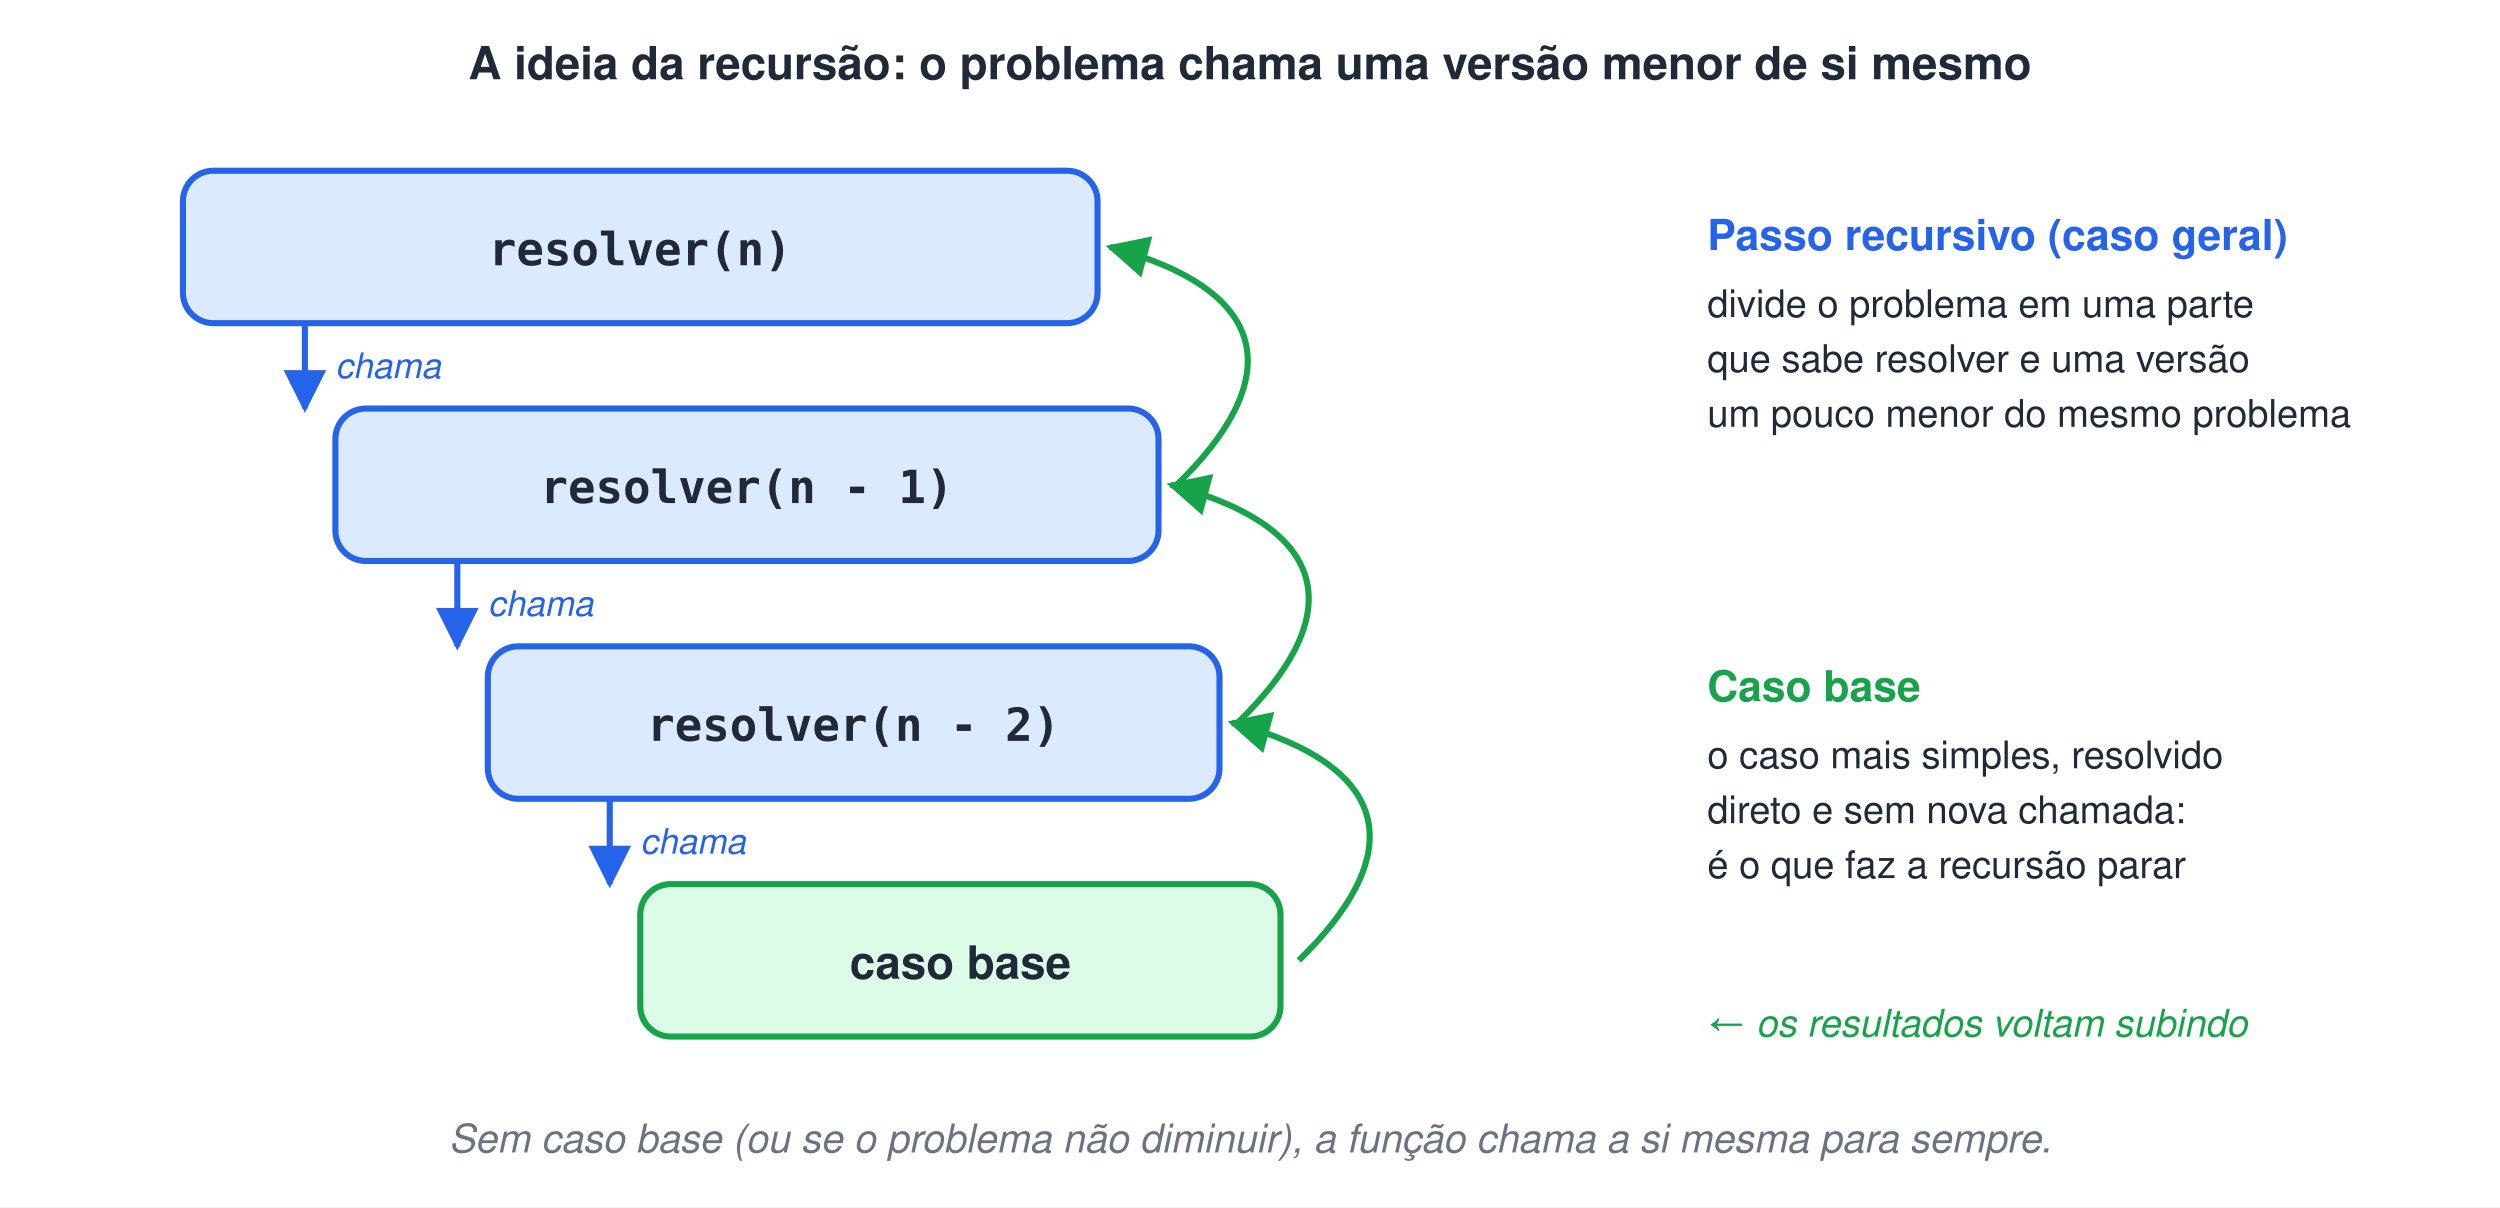
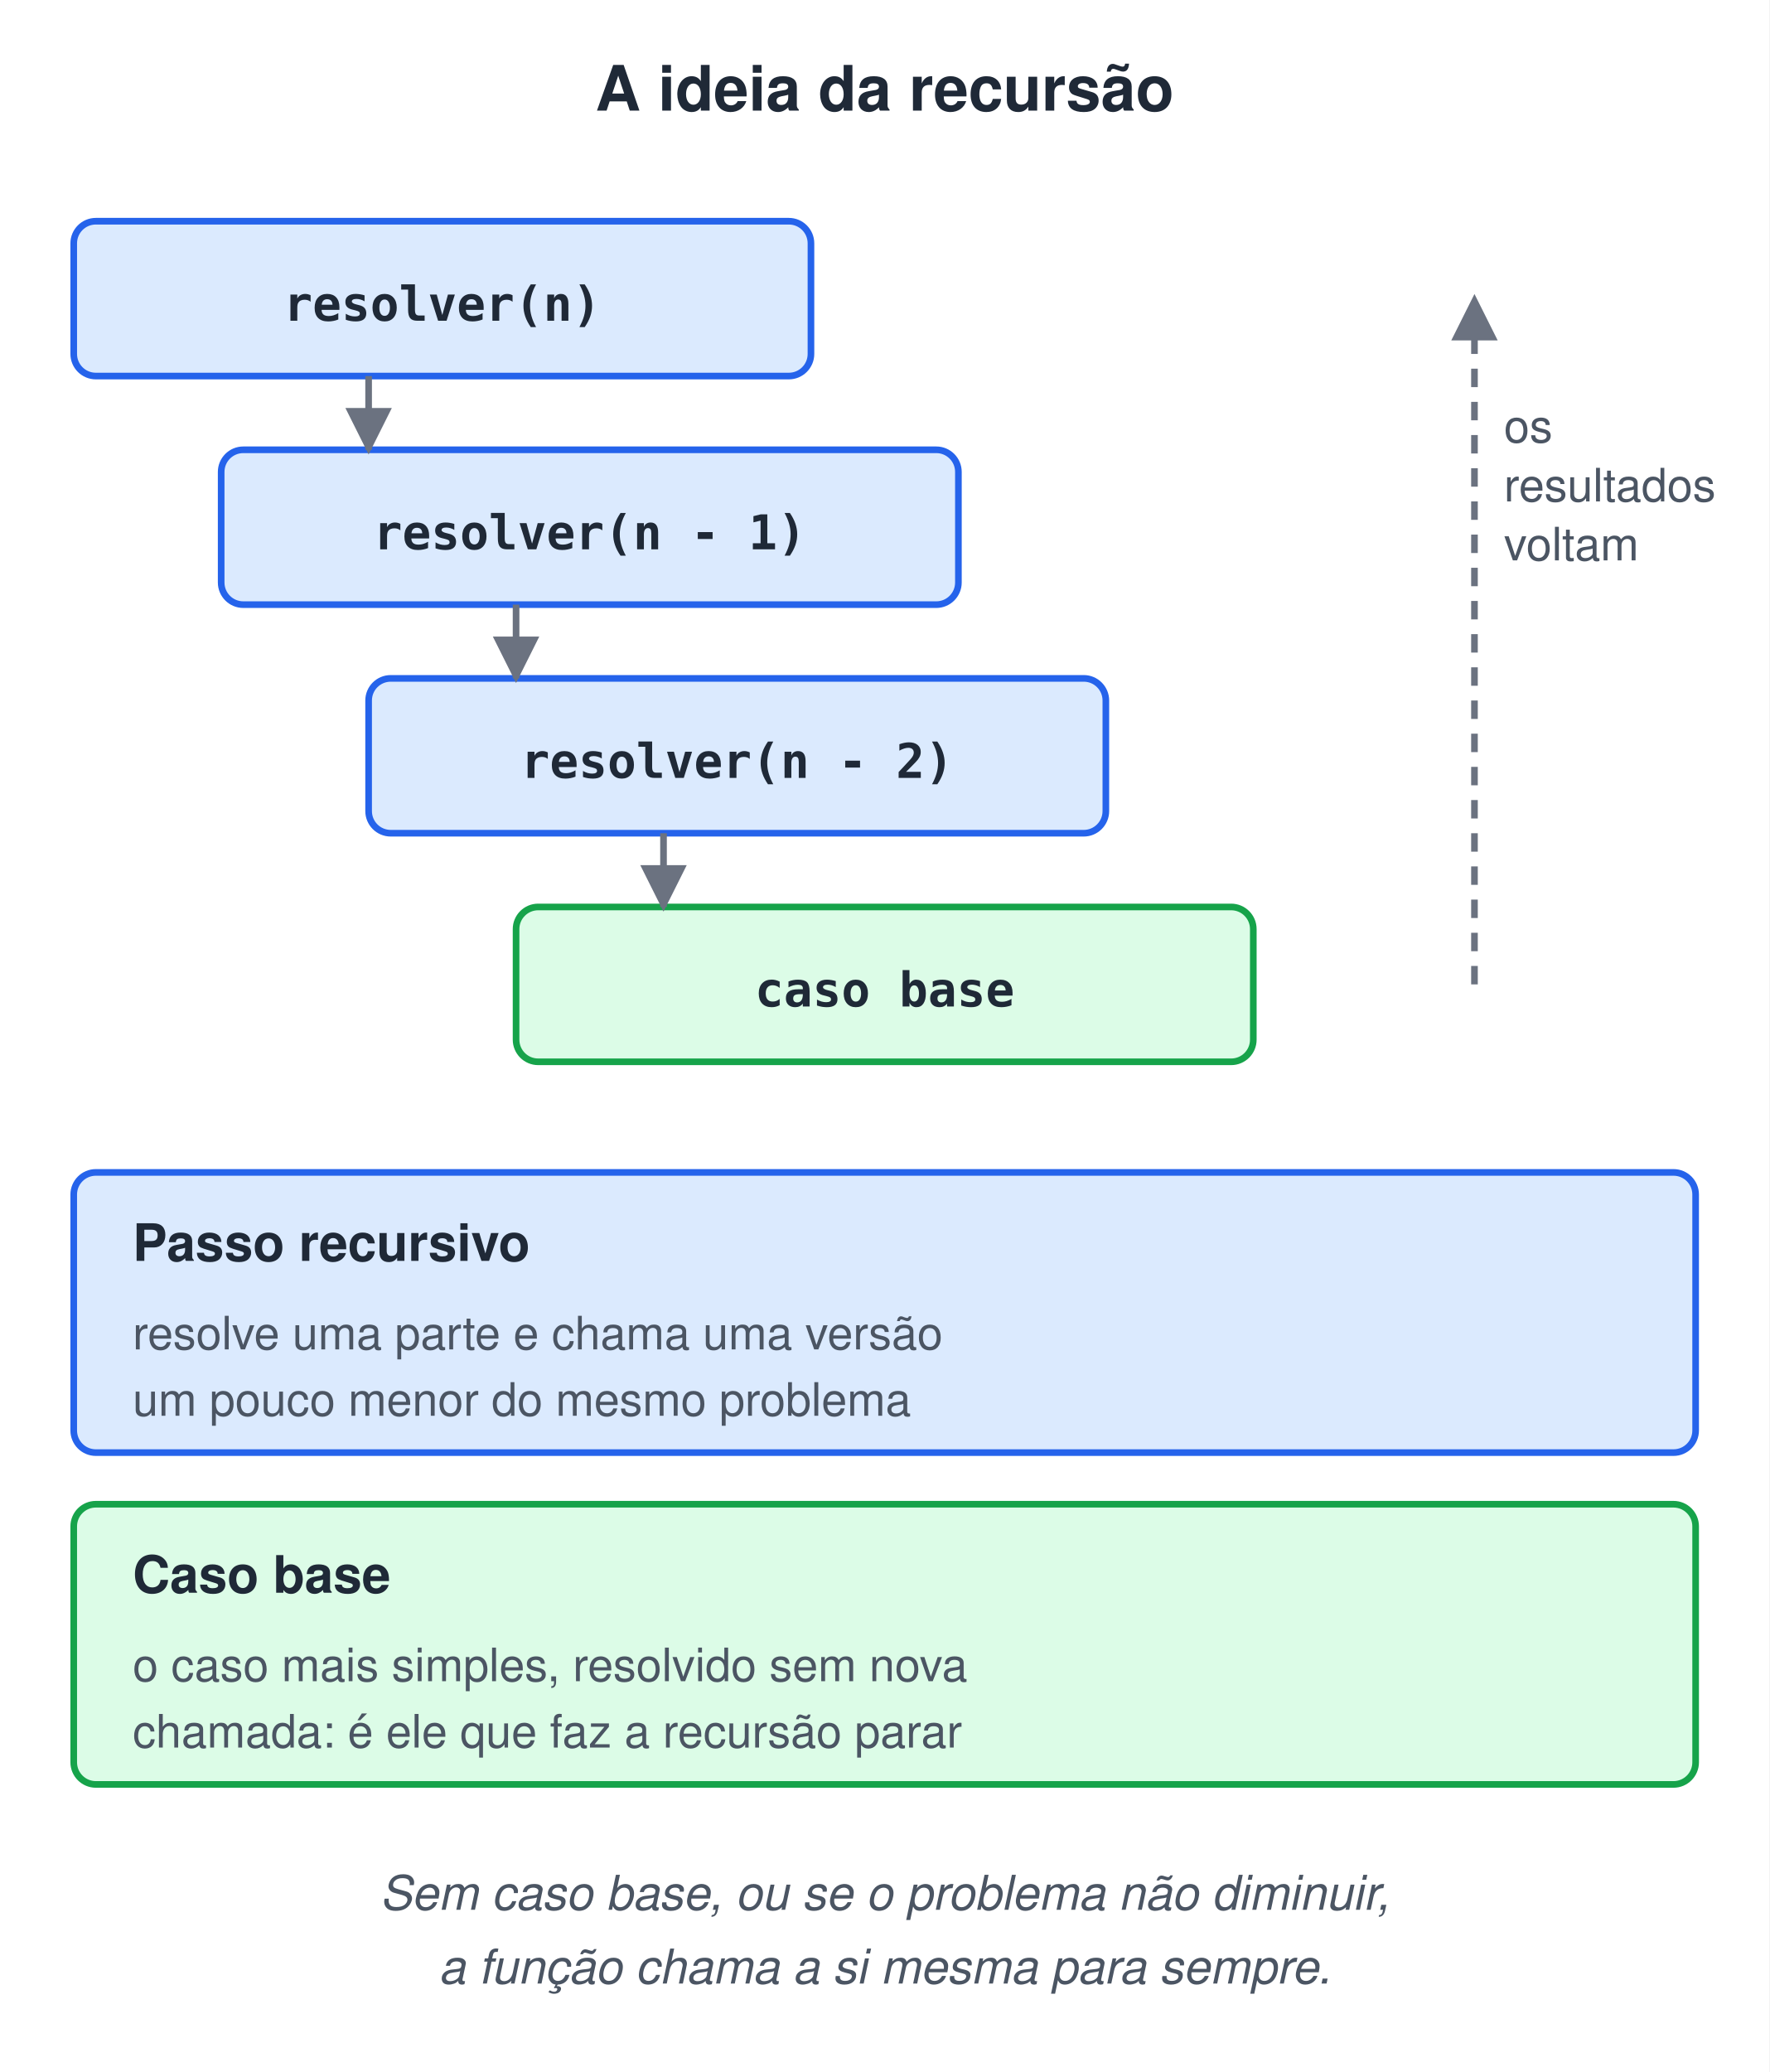
- <svg xmlns="http://www.w3.org/2000/svg" width="820" height="396" viewBox="0 0 820 396">
-   <style>text{font-family:Helvetica, Arial, 'DejaVu Sans', sans-serif}.m{font-family:Menlo, Consolas, 'DejaVu Sans Mono', monospace}</style>
+ <svg xmlns="http://www.w3.org/2000/svg" width="480" height="562" viewBox="0 0 480 562">
+   <style>text{white-space:pre;font-family:Helvetica,Arial,sans-serif;font-size:14px;fill:#1F2937}.t{font-size:17px;font-weight:bold}.b{font-weight:bold}.m{font-family:Menlo,Consolas,monospace;font-size:13px}.s{font-size:12.5px;fill:#4B5563}.n{font-size:13px;font-style:italic;fill:#4B5563}.c{text-anchor:middle}.r{text-anchor:end}.xB{fill:#DBEAFE;stroke:#2563EB}.xG{fill:#DCFCE7;stroke:#16A34A}.xO{fill:#FEF3C7;stroke:#D97706}.xP{fill:#EDE9FE;stroke:#7C3AED}.xR{fill:#FEE2E2;stroke:#DC2626}.xY{fill:#F3F4F6;stroke:#9CA3AF}.xW{fill:#fff;stroke:#9CA3AF}.xT{fill:#CCFBF1;stroke:#0D9488}.xK{fill:#FCE7F3;stroke:#DB2777}rect,ellipse,polygon{stroke-width:1.8}.l{stroke:#6B7280;stroke-width:1.8;fill:none}.d{stroke-dasharray:5 4}</style>
  <defs>
-     <marker id="arb" viewBox="0 0 10 10" refX="9" refY="5" markerWidth="7" markerHeight="7" orient="auto-start-reverse">
-       <path d="M0,0 L10,5 L0,10 z" fill="#2563EB" />
-     </marker>
-     <marker id="arv" viewBox="0 0 10 10" refX="9" refY="5" markerWidth="7" markerHeight="7" orient="auto-start-reverse">
-       <path d="M0,0 L10,5 L0,10 z" fill="#16A34A" />
+     <marker id="a" viewBox="0 0 10 10" refX="9" refY="5" markerWidth="7" markerHeight="7" orient="auto-start-reverse">
+       <path d="M0,0L10,5L0,10z" fill="#6B7280" />
    </marker>
  </defs>
-   <rect width="100%" height="100%" fill="#ffffff" />
-   <text x="410" y="26" font-size="15" font-weight="bold" fill="#1F2937" text-anchor="middle">A ideia da recursão: o problema chama uma versão menor de si mesmo</text>
-   <rect x="60" y="56" width="300" height="50" rx="10" fill="#DBEAFE" stroke="#2563EB" stroke-width="2" />
-   <text x="210" y="87" class="m" font-size="15" font-weight="bold" fill="#1F2937" text-anchor="middle">resolver(n)</text>
-   <path d="M100,106 V134" fill="none" stroke="#2563EB" stroke-width="2" marker-end="url(#arb)" />
-   <text x="110" y="124" font-size="11.5" font-style="italic" fill="#2563EB">chama</text>
-   <path d="M386,159 C420,126 420,96 364,81" fill="none" stroke="#16A34A" stroke-width="2" marker-end="url(#arv)" />
-   <rect x="110" y="134" width="270" height="50" rx="10" fill="#DBEAFE" stroke="#2563EB" stroke-width="2" />
-   <text x="245" y="165" class="m" font-size="15" font-weight="bold" fill="#1F2937" text-anchor="middle">resolver(n - 1)</text>
-   <path d="M150,184 V212" fill="none" stroke="#2563EB" stroke-width="2" marker-end="url(#arb)" />
-   <text x="160" y="202" font-size="11.5" font-style="italic" fill="#2563EB">chama</text>
-   <path d="M406,237 C440,204 440,174 384,159" fill="none" stroke="#16A34A" stroke-width="2" marker-end="url(#arv)" />
-   <rect x="160" y="212" width="240" height="50" rx="10" fill="#DBEAFE" stroke="#2563EB" stroke-width="2" />
-   <text x="280" y="243" class="m" font-size="15" font-weight="bold" fill="#1F2937" text-anchor="middle">resolver(n - 2)</text>
-   <path d="M200,262 V290" fill="none" stroke="#2563EB" stroke-width="2" marker-end="url(#arb)" />
-   <text x="210" y="280" font-size="11.5" font-style="italic" fill="#2563EB">chama</text>
-   <path d="M426,315 C460,282 460,252 404,237" fill="none" stroke="#16A34A" stroke-width="2" marker-end="url(#arv)" />
-   <rect x="210" y="290" width="210" height="50" rx="10" fill="#DCFCE7" stroke="#16A34A" stroke-width="2" />
-   <text x="315" y="321" font-size="15" font-weight="bold" fill="#1F2937" text-anchor="middle">caso base</text>
-   <text x="560" y="82" font-size="14" font-weight="bold" fill="#2563EB">Passo recursivo (caso geral)</text>
-   <text x="560" y="104" font-size="12.5" fill="#1F2937">divide o problema em uma parte</text>
-   <text x="560" y="122" font-size="12.5" fill="#1F2937">que sabe resolver e uma versão</text>
-   <text x="560" y="140" font-size="12.5" fill="#1F2937">um pouco menor do mesmo problema</text>
-   <text x="560" y="230" font-size="14" font-weight="bold" fill="#16A34A">Caso base</text>
-   <text x="560" y="252" font-size="12.5" fill="#1F2937">o caso mais simples, resolvido</text>
-   <text x="560" y="270" font-size="12.5" fill="#1F2937">direto e sem nova chamada:</text>
-   <text x="560" y="288" font-size="12.5" fill="#1F2937">é o que faz a recursão parar</text>
-   <text x="560" y="340" font-size="12.5" font-style="italic" fill="#16A34A">← os resultados voltam subindo</text>
-   <text x="410" y="378" font-size="13" font-style="italic" fill="#6B7280" text-anchor="middle">Sem caso base (ou se o problema não diminuir), a função chama a si mesma para sempre.</text>
+   <rect width="100%" height="100%" fill="#fff" />
+   <text x="240.0" y="30" class="t c">A ideia da recursão</text>
+   <rect x="20" y="60" width="200" height="42" rx="6" class="xB" />
+   <text x="120" y="87" class="m b c">resolver(n)</text>
+   <rect x="60" y="122" width="200" height="42" rx="6" class="xB" />
+   <text x="160" y="149" class="m b c">resolver(n - 1)</text>
+   <path d="M100,102 L100,122" class="l" marker-end="url(#a)" />
+   <rect x="100" y="184" width="200" height="42" rx="6" class="xB" />
+   <text x="200" y="211" class="m b c">resolver(n - 2)</text>
+   <path d="M140,164 L140,184" class="l" marker-end="url(#a)" />
+   <rect x="140" y="246" width="200" height="42" rx="6" class="xG" />
+   <text x="240" y="273" class="m b c">caso base</text>
+   <path d="M180,226 L180,246" class="l" marker-end="url(#a)" />
+   <path d="M400,267 L400,81" class="l d" marker-end="url(#a)" />
+   <text x="408" y="120" class="s">os</text>
+   <text x="408" y="136" class="s">resultados</text>
+   <text x="408" y="152" class="s">voltam</text>
+   <rect x="20" y="318" width="440" height="76" rx="6" class="xB" />
+   <text x="36" y="342" class="b">Passo recursivo</text>
+   <text x="36" y="366" class="s">resolve uma parte e chama uma versão</text>
+   <text x="36" y="384" class="s">um pouco menor do mesmo problema</text>
+   <rect x="20" y="408" width="440" height="76" rx="6" class="xG" />
+   <text x="36" y="432" class="b">Caso base</text>
+   <text x="36" y="456" class="s">o caso mais simples, resolvido sem nova</text>
+   <text x="36" y="474" class="s">chamada: é ele que faz a recursão parar</text>
+   <text x="240.0" y="518" class="n c">Sem caso base, ou se o problema não diminuir,</text>
+   <text x="240.0" y="538" class="n c">a função chama a si mesma para sempre.</text>
</svg>
